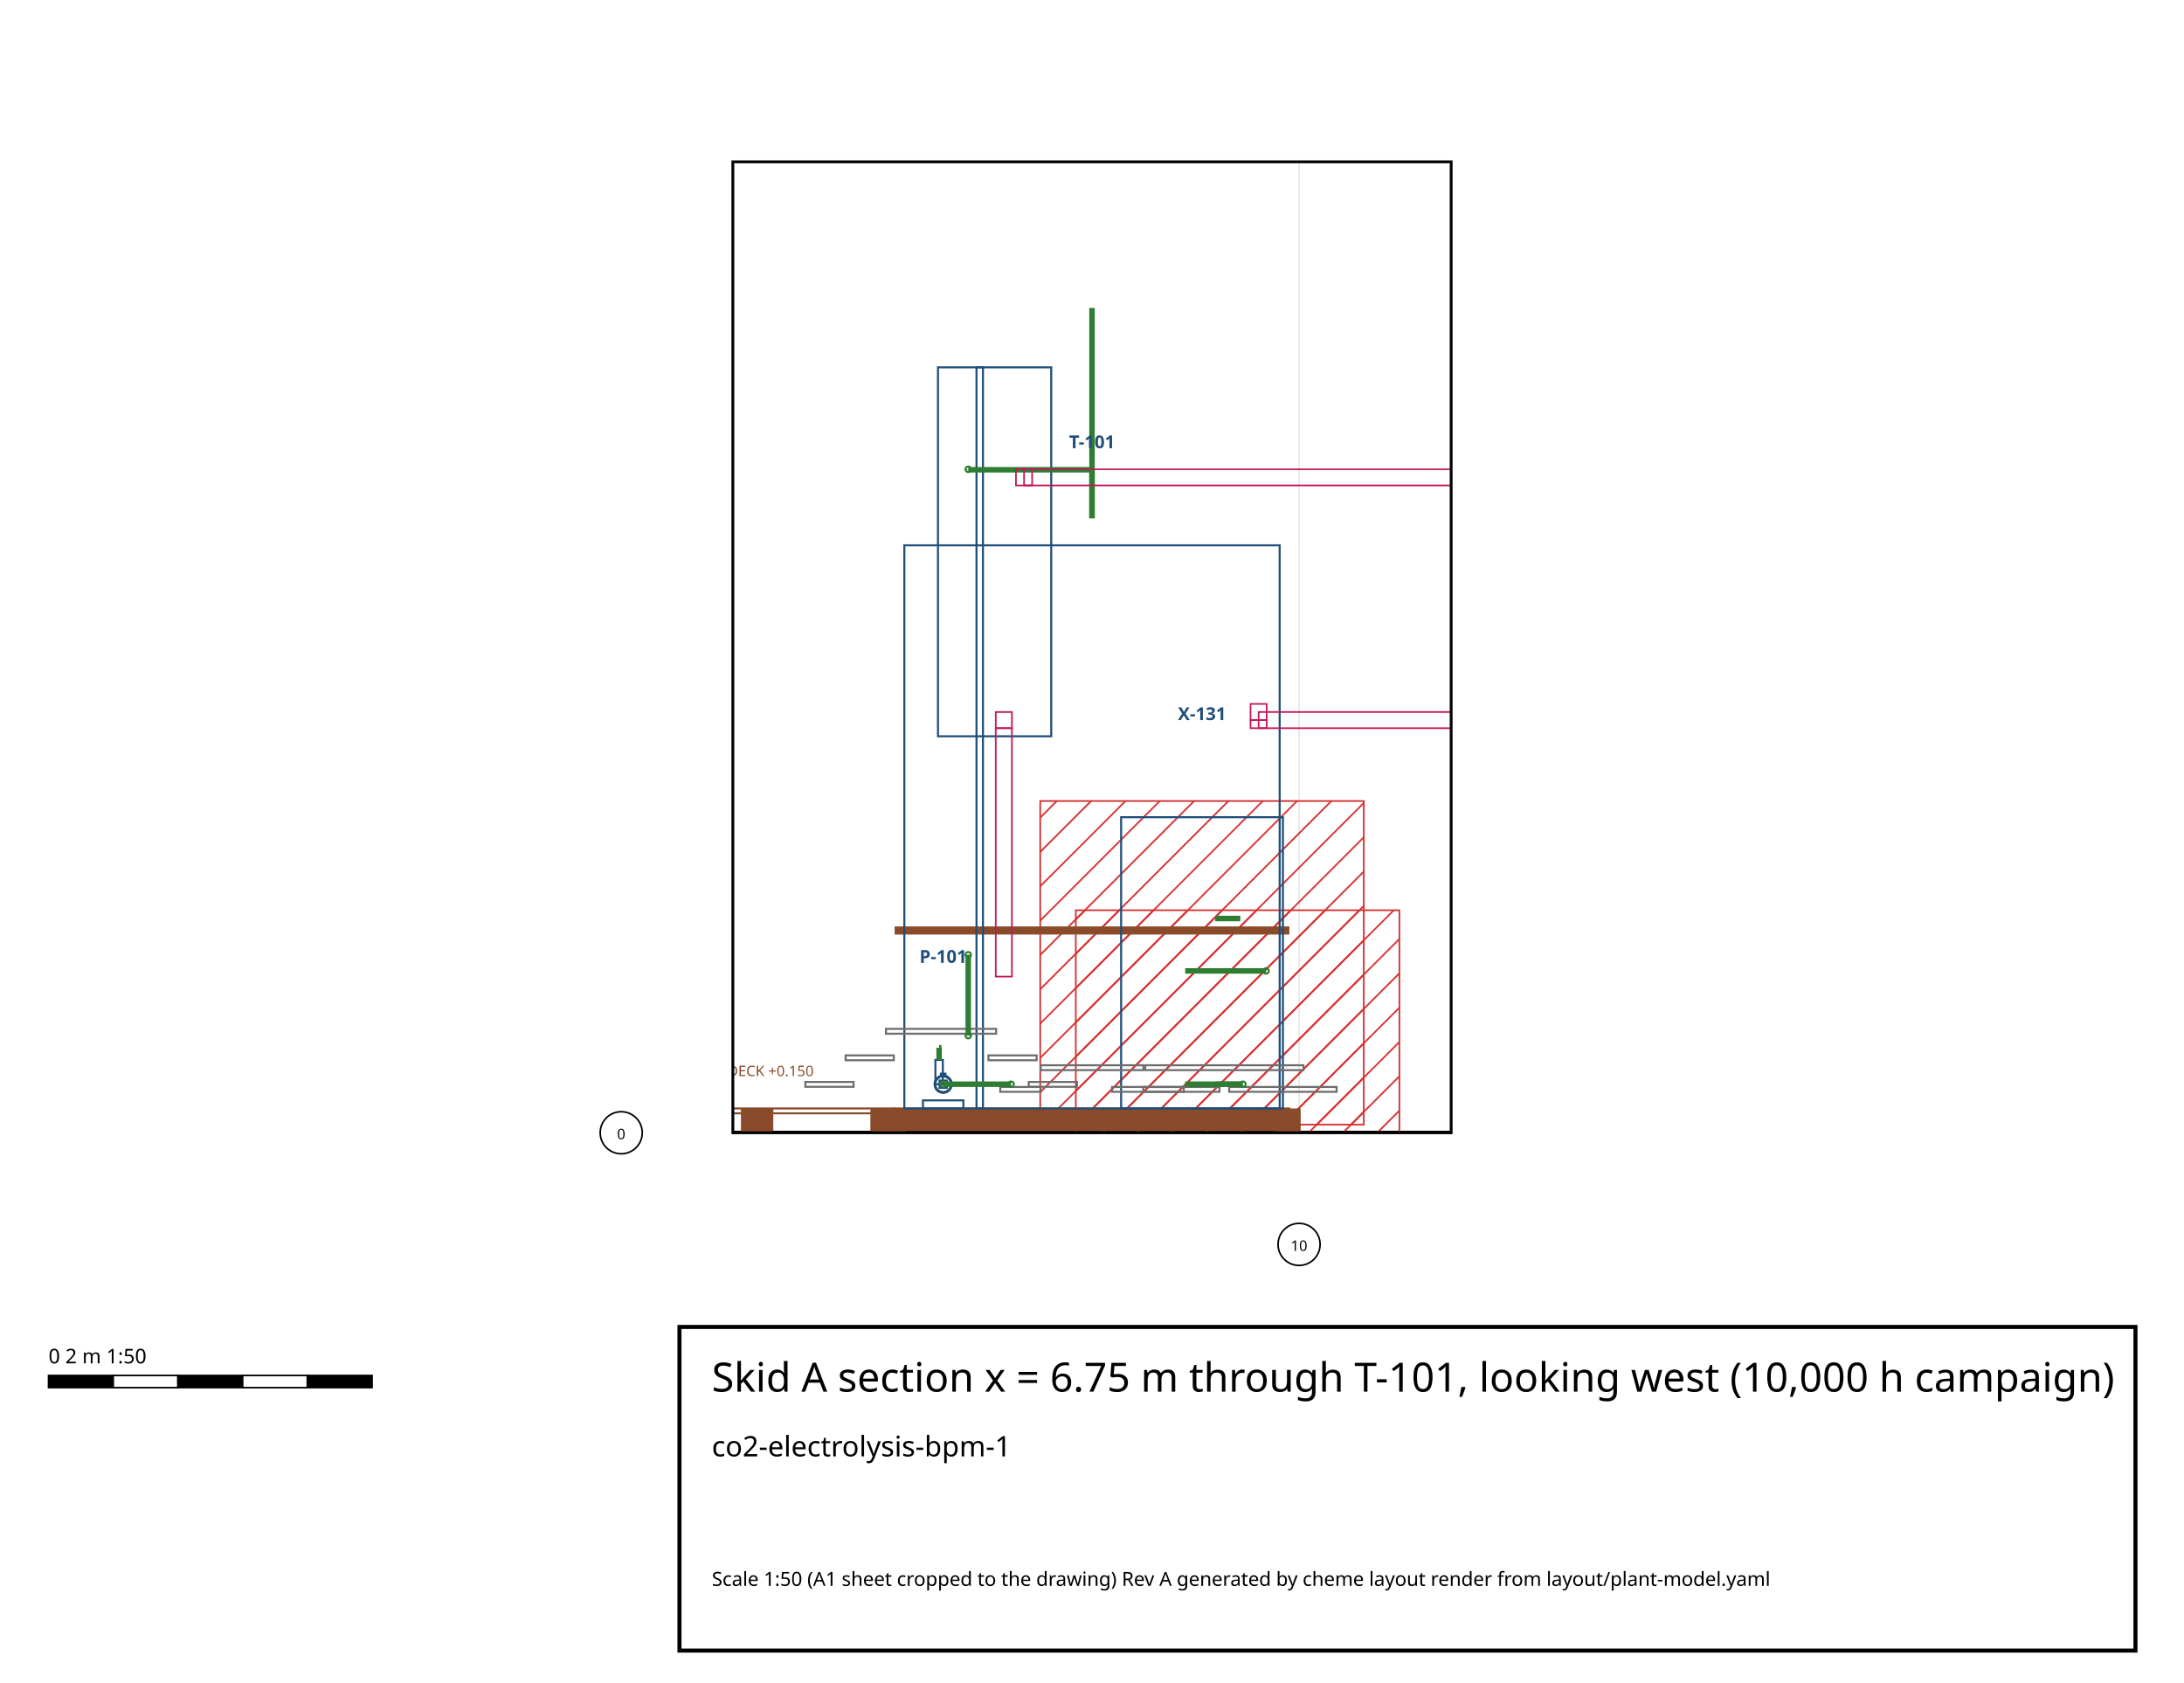
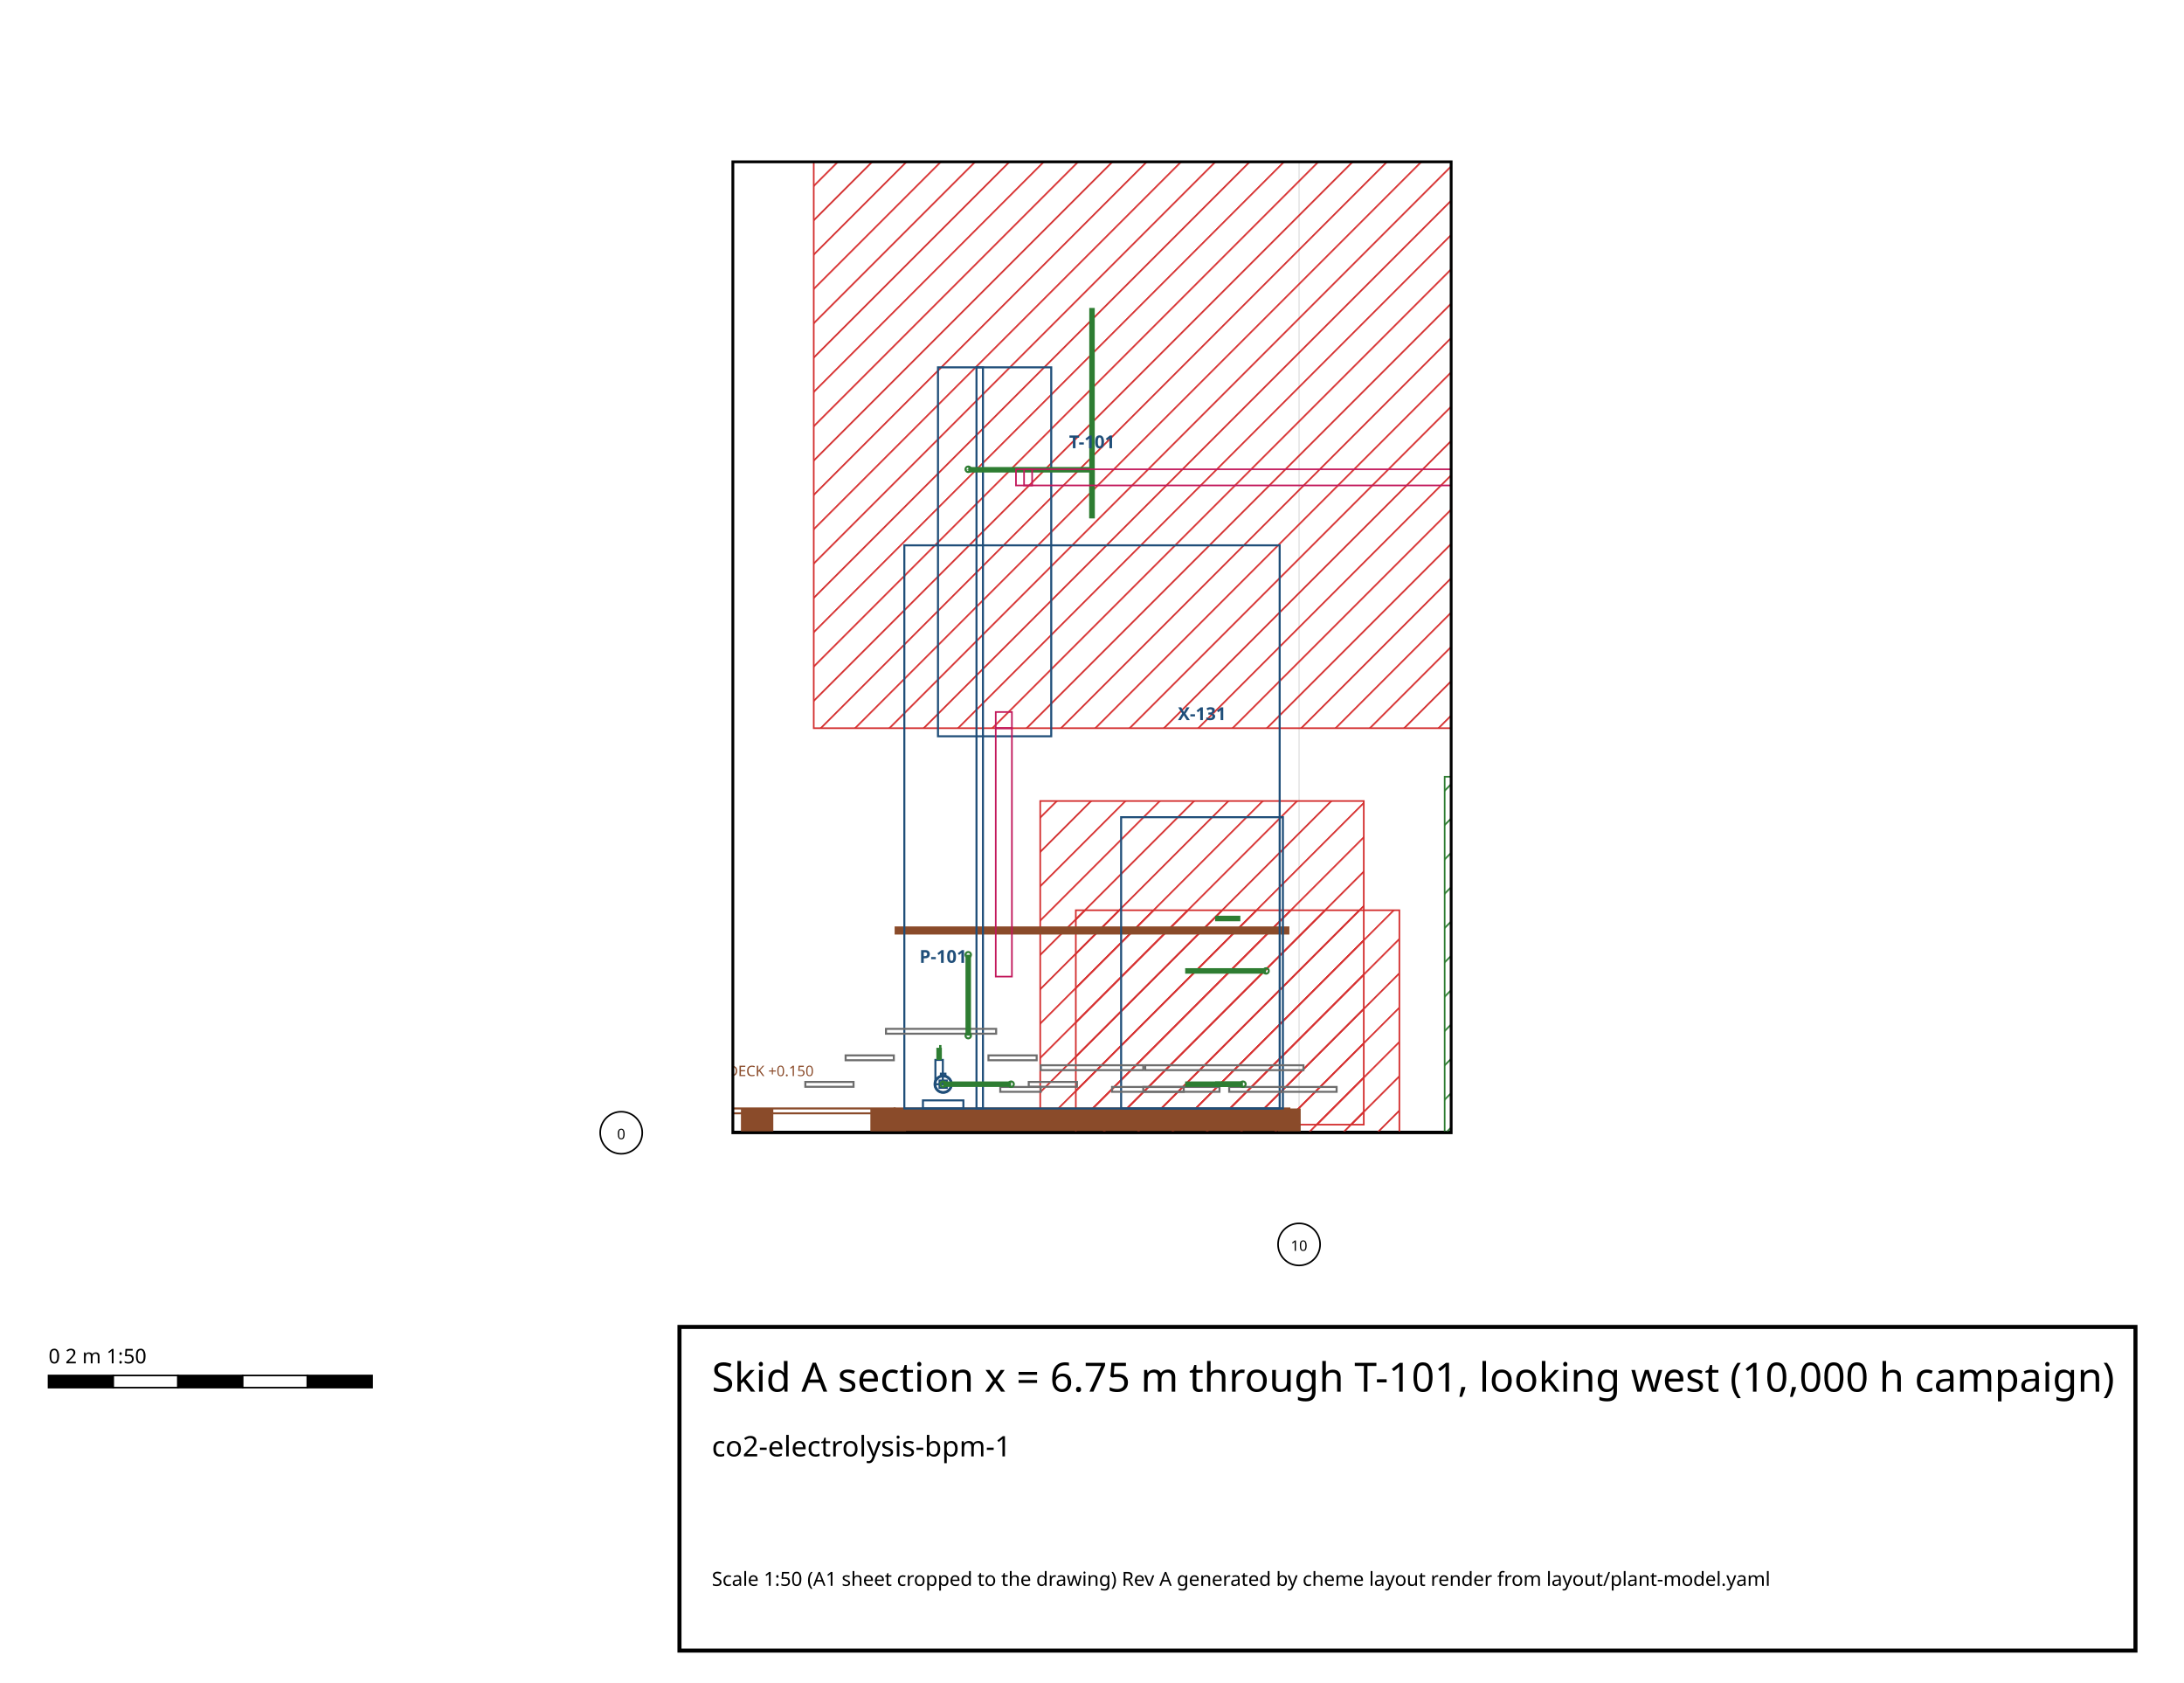
<svg xmlns="http://www.w3.org/2000/svg" width="270.00" height="208.00" viewBox="285.50 202.00 270.00 208.00">
  <defs>
    <pattern id="hatch-hazardous" width="3" height="3" patternUnits="userSpaceOnUse" patternTransform="rotate(45)">
      <line x1="0" y1="0" x2="0" y2="3" stroke="#d32f2f" stroke-width="0.4" />
    </pattern>
    <pattern id="hatch-oxygen_enriched" width="3" height="3" patternUnits="userSpaceOnUse" patternTransform="rotate(45)">
      <line x1="0" y1="0" x2="0" y2="3" stroke="#1976d2" stroke-width="0.4" />
    </pattern>
    <pattern id="hatch-oxygen_deficient" width="3" height="3" patternUnits="userSpaceOnUse" patternTransform="rotate(45)">
      <line x1="0" y1="0" x2="0" y2="3" stroke="#7b1fa2" stroke-width="0.4" />
    </pattern>
    <pattern id="hatch-keep_clear" width="3" height="3" patternUnits="userSpaceOnUse" patternTransform="rotate(45)">
      <line x1="0" y1="0" x2="0" y2="3" stroke="#ef6c00" stroke-width="0.4" />
    </pattern>
    <pattern id="hatch-laydown" width="3" height="3" patternUnits="userSpaceOnUse" patternTransform="rotate(45)">
      <line x1="0" y1="0" x2="0" y2="3" stroke="#8d6e63" stroke-width="0.4" />
    </pattern>
    <pattern id="hatch-maintenance" width="3" height="3" patternUnits="userSpaceOnUse" patternTransform="rotate(45)">
      <line x1="0" y1="0" x2="0" y2="3" stroke="#f9a825" stroke-width="0.4" />
    </pattern>
    <pattern id="hatch-escape" width="3" height="3" patternUnits="userSpaceOnUse" patternTransform="rotate(45)">
      <line x1="0" y1="0" x2="0" y2="3" stroke="#2e7d32" stroke-width="0.4" />
    </pattern>
    <clipPath id="area">
      <rect x="376.10" y="222.00" width="88.80" height="120.00" />
    </clipPath>
  </defs>
  <rect x="285.50" y="202.00" width="270.00" height="208.00" fill="#ffffff" />
  <g id="drawing" clip-path="url(#area)">
    <g id="grid">
      <polyline points="376.10,342.00 464.90,342.00" fill="none" stroke="#000" stroke-width="0.50" stroke-linecap="butt" id="grade" />
      <line x1="446.10" y1="342.00" x2="446.10" y2="222.00" stroke="#e0e0e0" stroke-width="0.15" />
      <line x1="376.10" y1="342.00" x2="464.90" y2="342.00" stroke="#e0e0e0" stroke-width="0.15" />
    </g>
    <g id="areas" />
    <g id="zones">
      <polygon points="418.50,354.50 458.50,354.50 458.50,314.50 418.50,314.50" fill="url(#hatch-hazardous)" stroke="#d32f2f" stroke-width="0.2" id="zone-Z-HAZ-A-5" />
      <polygon points="414.10,341.00 454.10,341.00 454.10,301.00 414.10,301.00" fill="url(#hatch-hazardous)" stroke="#d32f2f" stroke-width="0.2" id="zone-Z-HAZ-A-6" />
+       <polygon points="386.10,292.00 506.10,292.00 506.10,172.00 386.10,172.00" fill="url(#hatch-hazardous)" stroke="#d32f2f" stroke-width="0.2" id="zone-Z-VENT-A-0" />
+       <polygon points="464.10,342.00 502.10,342.00 502.10,298.00 464.10,298.00" fill="url(#hatch-escape)" stroke="#2e7d32" stroke-width="0.2" id="zone-ESC-A2-0" />
      <polygon points="246.10,342.00 376.10,342.00 376.10,336.00 246.10,336.00" fill="url(#hatch-crane_pad)" stroke="#ef6c00" stroke-width="0.2" id="zone-CP-A-0" />
    </g>
    <g id="roads" />
    <g id="buildings" />
    <g id="racks">
      <polyline points="531.10,342.00 531.10,278.00" fill="none" stroke="#7a5c3e" stroke-width="6.00" stroke-linecap="butt" />
      <polyline points="501.10,342.00 501.10,278.00" fill="none" stroke="#7a5c3e" stroke-width="6.00" stroke-linecap="butt" />
      <polyline points="531.10,280.00 501.10,280.00" fill="none" stroke="#7a5c3e" stroke-width="4.00" stroke-linecap="butt" />
      <polyline points="531.10,278.00 531.10,277.00" fill="none" stroke="#7a5c3e" stroke-width="6.00" stroke-linecap="butt" />
      <polyline points="501.10,278.00 501.10,277.00" fill="none" stroke="#7a5c3e" stroke-width="6.00" stroke-linecap="butt" />
      <polyline points="531.10,279.00 501.10,279.00" fill="none" stroke="#7a5c3e" stroke-width="4.00" stroke-linecap="butt" />
    </g>
    <g id="structures">
      <polyline points="396.10,342.00 396.10,339.00" fill="none" stroke="#8a4b2a" stroke-width="2.80" stroke-linecap="butt" />
      <polyline points="444.90,342.00 444.90,339.00" fill="none" stroke="#8a4b2a" stroke-width="2.80" stroke-linecap="butt" />
      <polyline points="396.10,340.40 396.10,340.40" fill="none" stroke="#8a4b2a" stroke-width="2.80" stroke-linecap="butt" />
      <polyline points="444.90,340.40 444.90,340.40" fill="none" stroke="#8a4b2a" stroke-width="2.80" stroke-linecap="butt" />
      <polyline points="396.10,340.40 444.90,340.40" fill="none" stroke="#8a4b2a" stroke-width="2.80" stroke-linecap="butt" />
      <polygon points="396.10,339.60 444.90,339.60 444.90,339.00 396.10,339.00" fill="none" stroke="#8a4b2a" stroke-width="0.25" />
      <polyline points="396.10,317.00 396.10,317.00" fill="none" stroke="#8a4b2a" stroke-width="1.00" stroke-linecap="butt" />
      <polyline points="396.10,317.00 396.10,317.00" fill="none" stroke="#8a4b2a" stroke-width="1.00" stroke-linecap="butt" />
      <polyline points="444.90,317.00 444.90,317.00" fill="none" stroke="#8a4b2a" stroke-width="1.00" stroke-linecap="butt" />
      <polyline points="444.90,317.00 396.10,317.00" fill="none" stroke="#8a4b2a" stroke-width="1.00" stroke-linecap="butt" />
      <polyline points="395.10,342.00 395.10,339.00" fill="none" stroke="#8a4b2a" stroke-width="4.00" stroke-linecap="butt" />
      <polyline points="379.10,342.00 379.10,339.00" fill="none" stroke="#8a4b2a" stroke-width="4.00" stroke-linecap="butt" />
      <polygon points="360.10,339.60 396.10,339.60 396.10,339.00 360.10,339.00" fill="none" stroke="#8a4b2a" stroke-width="0.25" />
      <polygon points="360.10,342.60 396.10,342.60 396.10,342.00 360.10,342.00" fill="none" stroke="#8a4b2a" stroke-width="0.25" />
    </g>
    <g id="equipment">
      <g id="equipment-T-101">
        <polygon points="397.30,339.00 443.70,339.00 443.70,269.40 397.30,269.40" fill="none" stroke="#1f4e79" stroke-width="0.25" />
        <polygon points="406.22,339.00 407.02,339.00 407.02,247.40 406.22,247.40" fill="none" stroke="#1f4e79" stroke-width="0.25" />
        <polygon points="401.46,293.00 415.46,293.00 415.46,247.40 401.46,247.40" fill="none" stroke="#1f4e79" stroke-width="0.25" />
      </g>
      <g id="equipment-P-101">
        <polygon points="399.60,339.00 404.60,339.00 404.60,338.00 399.60,338.00" fill="none" stroke="#1f4e79" stroke-width="0.25" />
        <circle cx="402.10" cy="336.00" r="1.00" fill="none" stroke="#1f4e79" stroke-width="0.3" />
        <polygon points="401.14,336.00 402.06,336.00 402.06,333.00 401.14,333.00" fill="none" stroke="#1f4e79" stroke-width="0.25" />
        <polygon points="401.65,336.45 402.55,336.45 402.55,335.55 401.65,335.55" fill="none" stroke="#1f4e79" stroke-width="0.25" />
        <circle cx="402.10" cy="336.00" r="1.04" fill="none" stroke="#1f4e79" stroke-width="0.3" />
        <polygon points="401.82,335.02 402.38,335.02 402.38,334.70 401.82,334.70" fill="none" stroke="#1f4e79" stroke-width="0.25" />
      </g>
      <g id="equipment-X-131">
        <polygon points="424.10,339.00 444.10,339.00 444.10,303.00 424.10,303.00" fill="none" stroke="#1f4e79" stroke-width="0.25" />
      </g>
    </g>
    <g id="platforms">
      <polygon points="414.16,334.26 426.84,334.26 426.84,333.66 414.16,333.66" fill="none" stroke="#6d6d6d" stroke-width="0.25" />
      <polygon points="409.16,336.94 414.16,336.94 414.16,336.34 409.16,336.34" fill="none" stroke="#6d6d6d" stroke-width="0.25" />
      <polygon points="426.84,336.94 431.84,336.94 431.84,336.34 426.84,336.34" fill="none" stroke="#6d6d6d" stroke-width="0.25" />
      <polygon points="395.03,329.76 408.65,329.76 408.65,329.16 395.03,329.16" fill="none" stroke="#6d6d6d" stroke-width="0.25" />
      <polygon points="385.06,336.32 391.02,336.32 391.02,335.72 385.06,335.72" fill="none" stroke="#6d6d6d" stroke-width="0.25" />
      <polygon points="390.04,333.04 396.00,333.04 396.00,332.44 390.04,332.44" fill="none" stroke="#6d6d6d" stroke-width="0.25" />
      <polygon points="412.68,336.32 418.64,336.32 418.64,335.72 412.68,335.72" fill="none" stroke="#6d6d6d" stroke-width="0.25" />
      <polygon points="407.70,333.04 413.66,333.04 413.66,332.44 407.70,332.44" fill="none" stroke="#6d6d6d" stroke-width="0.25" />
      <polygon points="427.08,334.26 446.64,334.26 446.64,333.66 427.08,333.66" fill="none" stroke="#6d6d6d" stroke-width="0.25" />
      <polygon points="437.46,336.94 450.74,336.94 450.74,336.34 437.46,336.34" fill="none" stroke="#6d6d6d" stroke-width="0.25" />
      <polygon points="422.98,336.94 436.26,336.94 436.26,336.34 422.98,336.34" fill="none" stroke="#6d6d6d" stroke-width="0.25" />
    </g>
    <g id="pipes">
      <g id="pipe-P-01/Line_AN101_S1" data-line="AN-101">
        <circle cx="410.50" cy="336.00" r="0.34" fill="none" stroke="#2e7d32" stroke-width="0.25" />
        <polyline points="410.50,336.00 402.10,336.00" fill="none" stroke="#2e7d32" stroke-width="0.68" stroke-linecap="butt" />
        <circle cx="402.10" cy="336.00" r="0.34" fill="none" stroke="#2e7d32" stroke-width="0.25" />
      </g>
      <g id="pipe-P-01/Line_AN102_S1" data-line="AN-102">
        <polyline points="401.60,333.00 401.60,331.50" fill="none" stroke="#2e7d32" stroke-width="0.68" stroke-linecap="butt" />
        <polyline points="401.60,331.50 401.89,331.50" fill="none" stroke="#2e7d32" stroke-width="0.68" stroke-linecap="butt" />
      </g>
      <g id="pipe-P-01/Line_AN104_S4" data-line="AN-104">
        <circle cx="405.20" cy="330.00" r="0.34" fill="none" stroke="#2e7d32" stroke-width="0.25" />
        <polyline points="405.20,330.00 405.20,320.00" fill="none" stroke="#2e7d32" stroke-width="0.68" stroke-linecap="butt" />
        <circle cx="405.20" cy="320.00" r="0.34" fill="none" stroke="#2e7d32" stroke-width="0.25" />
        <circle cx="405.20" cy="260.00" r="0.34" fill="none" stroke="#2e7d32" stroke-width="0.25" />
        <polyline points="405.20,260.00 405.20,260.06" fill="none" stroke="#2e7d32" stroke-width="0.68" stroke-linecap="butt" />
        <polyline points="405.20,260.06 420.50,260.06" fill="none" stroke="#2e7d32" stroke-width="0.68" stroke-linecap="butt" />
        <polyline points="420.50,260.06 420.50,266.06" fill="none" stroke="#2e7d32" stroke-width="0.68" stroke-linecap="butt" />
      </g>
      <g id="pipe-P-01/Line_KOH101_S1" data-line="KOH-101">
        <polyline points="432.02,322.00 442.02,322.00" fill="none" stroke="#2e7d32" stroke-width="0.68" stroke-linecap="butt" />
        <circle cx="442.02" cy="322.00" r="0.34" fill="none" stroke="#2e7d32" stroke-width="0.25" />
        <polyline points="438.84,315.52 435.72,315.52" fill="none" stroke="#2e7d32" stroke-width="0.68" stroke-linecap="butt" />
      </g>
      <g id="pipe-P-01/Line_O2V101_S1" data-line="O2V-101">
        <polyline points="420.50,266.06 420.50,240.06" fill="none" stroke="#2e7d32" stroke-width="0.68" stroke-linecap="butt" />
      </g>
      <g id="pipe-P-01/Line_SP101_S1" data-line="SP-101">
        <polyline points="435.72,336.00 438.84,336.00" fill="none" stroke="#2e7d32" stroke-width="0.68" stroke-linecap="butt" />
        <circle cx="439.16" cy="336.00" r="0.34" fill="none" stroke="#2e7d32" stroke-width="0.25" />
        <polyline points="439.16,336.00 432.02,336.00" fill="none" stroke="#2e7d32" stroke-width="0.68" stroke-linecap="butt" />
      </g>
    </g>
    <g id="trays">
      <g id="tray-PT-PR-1-1" data-system="power">
        <polygon points="521.10,277.00 523.10,277.00 523.10,275.00 521.10,275.00" fill="none" stroke="#c2185b" stroke-width="0.2" />
      </g>
      <g id="tray-IT-PR-1-1" data-system="instrument">
        <polygon points="509.10,277.00 511.10,277.00 511.10,275.00 509.10,275.00" fill="none" stroke="#1565c0" stroke-width="0.2" />
      </g>
      <g id="tray-PT-M-P-101" data-system="power">
        <polygon points="521.10,277.00 523.10,277.00 523.10,262.00 521.10,262.00" fill="none" stroke="#c2185b" stroke-width="0.2" />
        <polygon points="412.10,262.00 522.10,262.00 522.10,260.00 412.10,260.00" fill="none" stroke="#c2185b" stroke-width="0.2" />
        <polygon points="411.10,262.00 413.10,262.00 413.10,260.00 411.10,260.00" fill="none" stroke="#c2185b" stroke-width="0.2" />
        <polygon points="408.60,292.00 410.60,292.00 410.60,290.00 408.60,290.00" fill="none" stroke="#c2185b" stroke-width="0.2" />
        <polygon points="408.60,322.70 410.60,322.70 410.60,292.00 408.60,292.00" fill="none" stroke="#c2185b" stroke-width="0.2" />
      </g>
-       <g id="tray-PT-F-X131" data-system="power">
-         <polygon points="466.10,292.00 468.10,292.00 468.10,290.00 466.10,290.00" fill="none" stroke="#c2185b" stroke-width="0.2" />
-         <polygon points="441.10,292.00 467.10,292.00 467.10,290.00 441.10,290.00" fill="none" stroke="#c2185b" stroke-width="0.2" />
-         <polygon points="440.10,292.00 442.10,292.00 442.10,291.00 440.10,291.00" fill="none" stroke="#c2185b" stroke-width="0.2" />
-         <polygon points="440.10,291.00 442.10,291.00 442.10,289.00 440.10,289.00" fill="none" stroke="#c2185b" stroke-width="0.2" />
-       </g>
      <g id="tray-IT-JB-101" data-system="instrument">
        <polygon points="472.10,277.00 510.10,277.00 510.10,275.00 472.10,275.00" fill="none" stroke="#1565c0" stroke-width="0.2" />
        <polygon points="471.10,306.00 473.10,306.00 473.10,277.00 471.10,277.00" fill="none" stroke="#1565c0" stroke-width="0.2" />
      </g>
    </g>
    <g id="ducts" />
    <g id="inline" />
    <g id="labels">
      <text x="516.10" y="272.00" font-size="1.8" font-family="sans-serif" text-anchor="start" fill="#7a5c3e">PR-1 +3.200</text>
      <text x="386.10" y="335.00" font-size="1.8" font-family="sans-serif" text-anchor="end" fill="#8a4b2a">DECK +0.150</text>
      <text x="420.50" y="257.40" font-size="2.2" font-family="sans-serif" text-anchor="middle" fill="#1f4e79" font-weight="bold">T-101</text>
      <text x="402.10" y="321.00" font-size="2.2" font-family="sans-serif" text-anchor="middle" fill="#1f4e79" font-weight="bold">P-101</text>
      <text x="434.10" y="291.00" font-size="2.2" font-family="sans-serif" text-anchor="middle" fill="#1f4e79" font-weight="bold">X-131</text>
    </g>
  </g>
  <rect x="376.10" y="222.00" width="88.80" height="120.00" fill="none" stroke="#000" stroke-width="0.35" />
  <g class="bubble" transform="translate(0.00,9.80)">
    <circle cx="446.10" cy="346.00" r="2.6" fill="#fff" stroke="#000" stroke-width="0.2" />
    <text x="446.10" y="346.80" font-size="1.8" font-family="sans-serif" text-anchor="middle">10</text>
  </g>
  <g class="bubble" transform="translate(-9.80,0.00)">
    <circle cx="372.10" cy="342.00" r="2.6" fill="#fff" stroke="#000" stroke-width="0.2" />
    <text x="372.10" y="342.80" font-size="1.8" font-family="sans-serif" text-anchor="middle">0</text>
  </g>
  <g id="scale-bar" transform="translate(276.50,-168.00)">
    <rect x="15.00" y="540.00" width="8.00" height="1.5" fill="#000" stroke="#000" stroke-width="0.2" />
    <rect x="23.00" y="540.00" width="8.00" height="1.5" fill="#fff" stroke="#000" stroke-width="0.2" />
    <rect x="31.00" y="540.00" width="8.00" height="1.5" fill="#000" stroke="#000" stroke-width="0.2" />
    <rect x="39.00" y="540.00" width="8.00" height="1.5" fill="#fff" stroke="#000" stroke-width="0.2" />
    <rect x="47.00" y="540.00" width="8.00" height="1.5" fill="#000" stroke="#000" stroke-width="0.2" />
    <text x="15.00" y="538.50" font-size="2.5" font-family="sans-serif">0      2 m    1:50</text>
  </g>
  <g id="title-block" transform="translate(-281.50,-178.00)">
    <rect x="651.0" y="544.0" width="180" height="40.0" fill="#fff" stroke="#000" stroke-width="0.5" />
    <text x="655.0" y="552.0" font-size="5" font-family="sans-serif">Skid A section x = 6.75 m through T-101, looking west (10,000 h campaign)</text>
    <text x="655.0" y="560.0" font-size="3.5" font-family="sans-serif">co2-electrolysis-bpm-1</text>
    <text x="655.0" y="568.0" font-size="2.8" font-family="sans-serif" />
    <text x="655.0" y="576.0" font-size="2.4" font-family="sans-serif">Scale 1:50 (A1 sheet cropped to the drawing)   Rev A   generated by cheme layout render from layout/plant-model.yaml</text>
  </g>
</svg>
